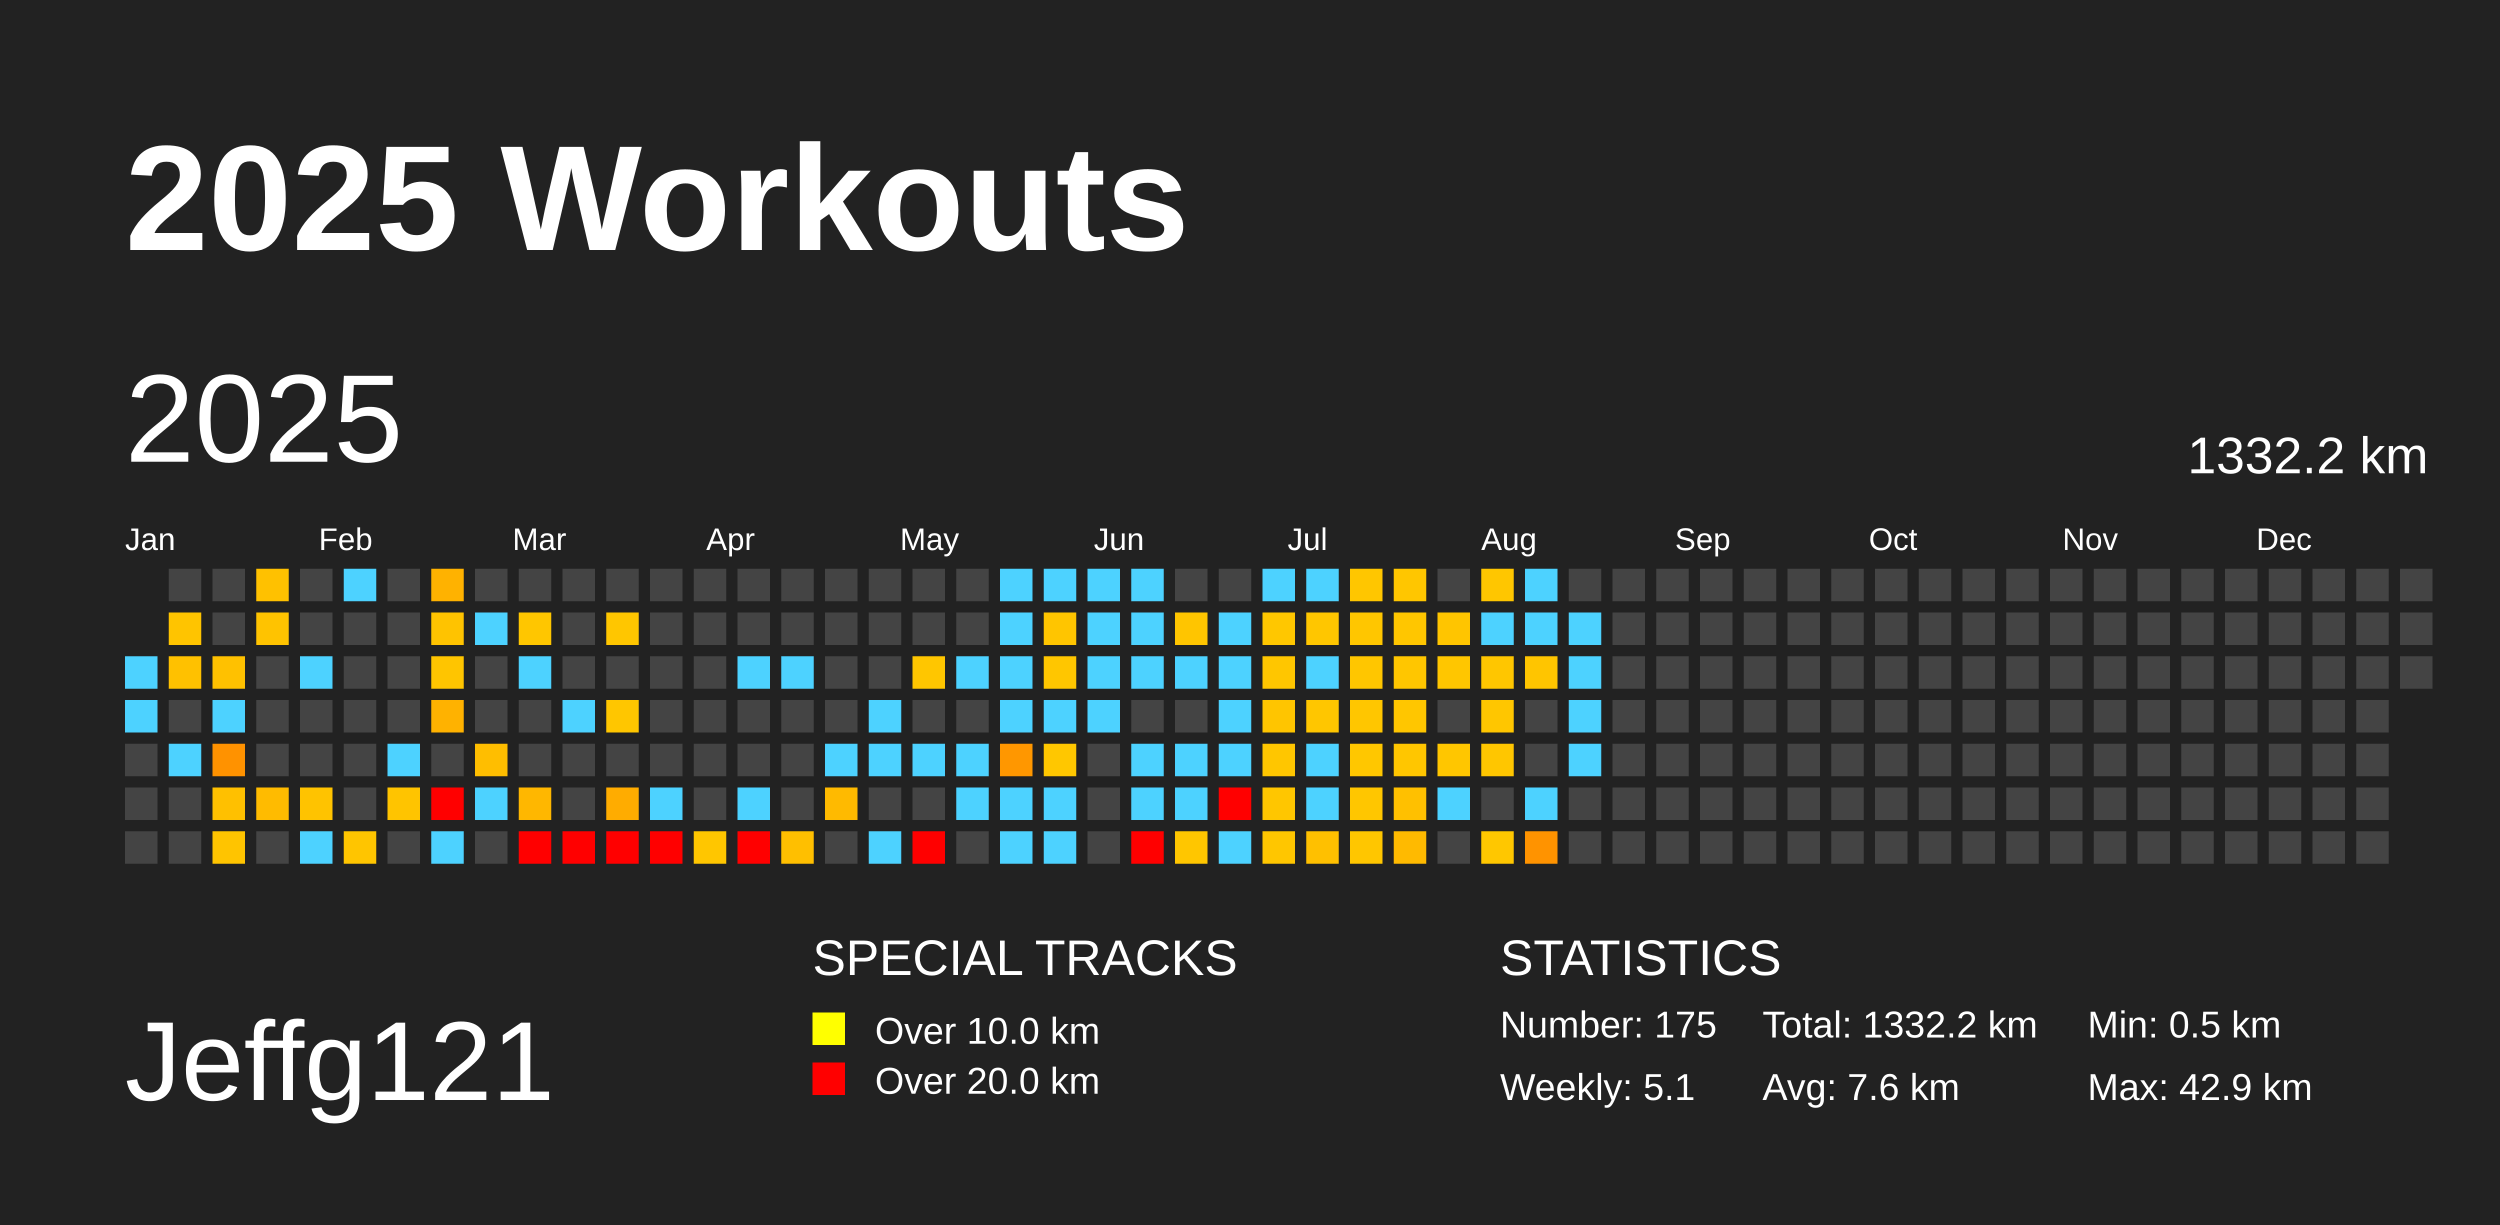
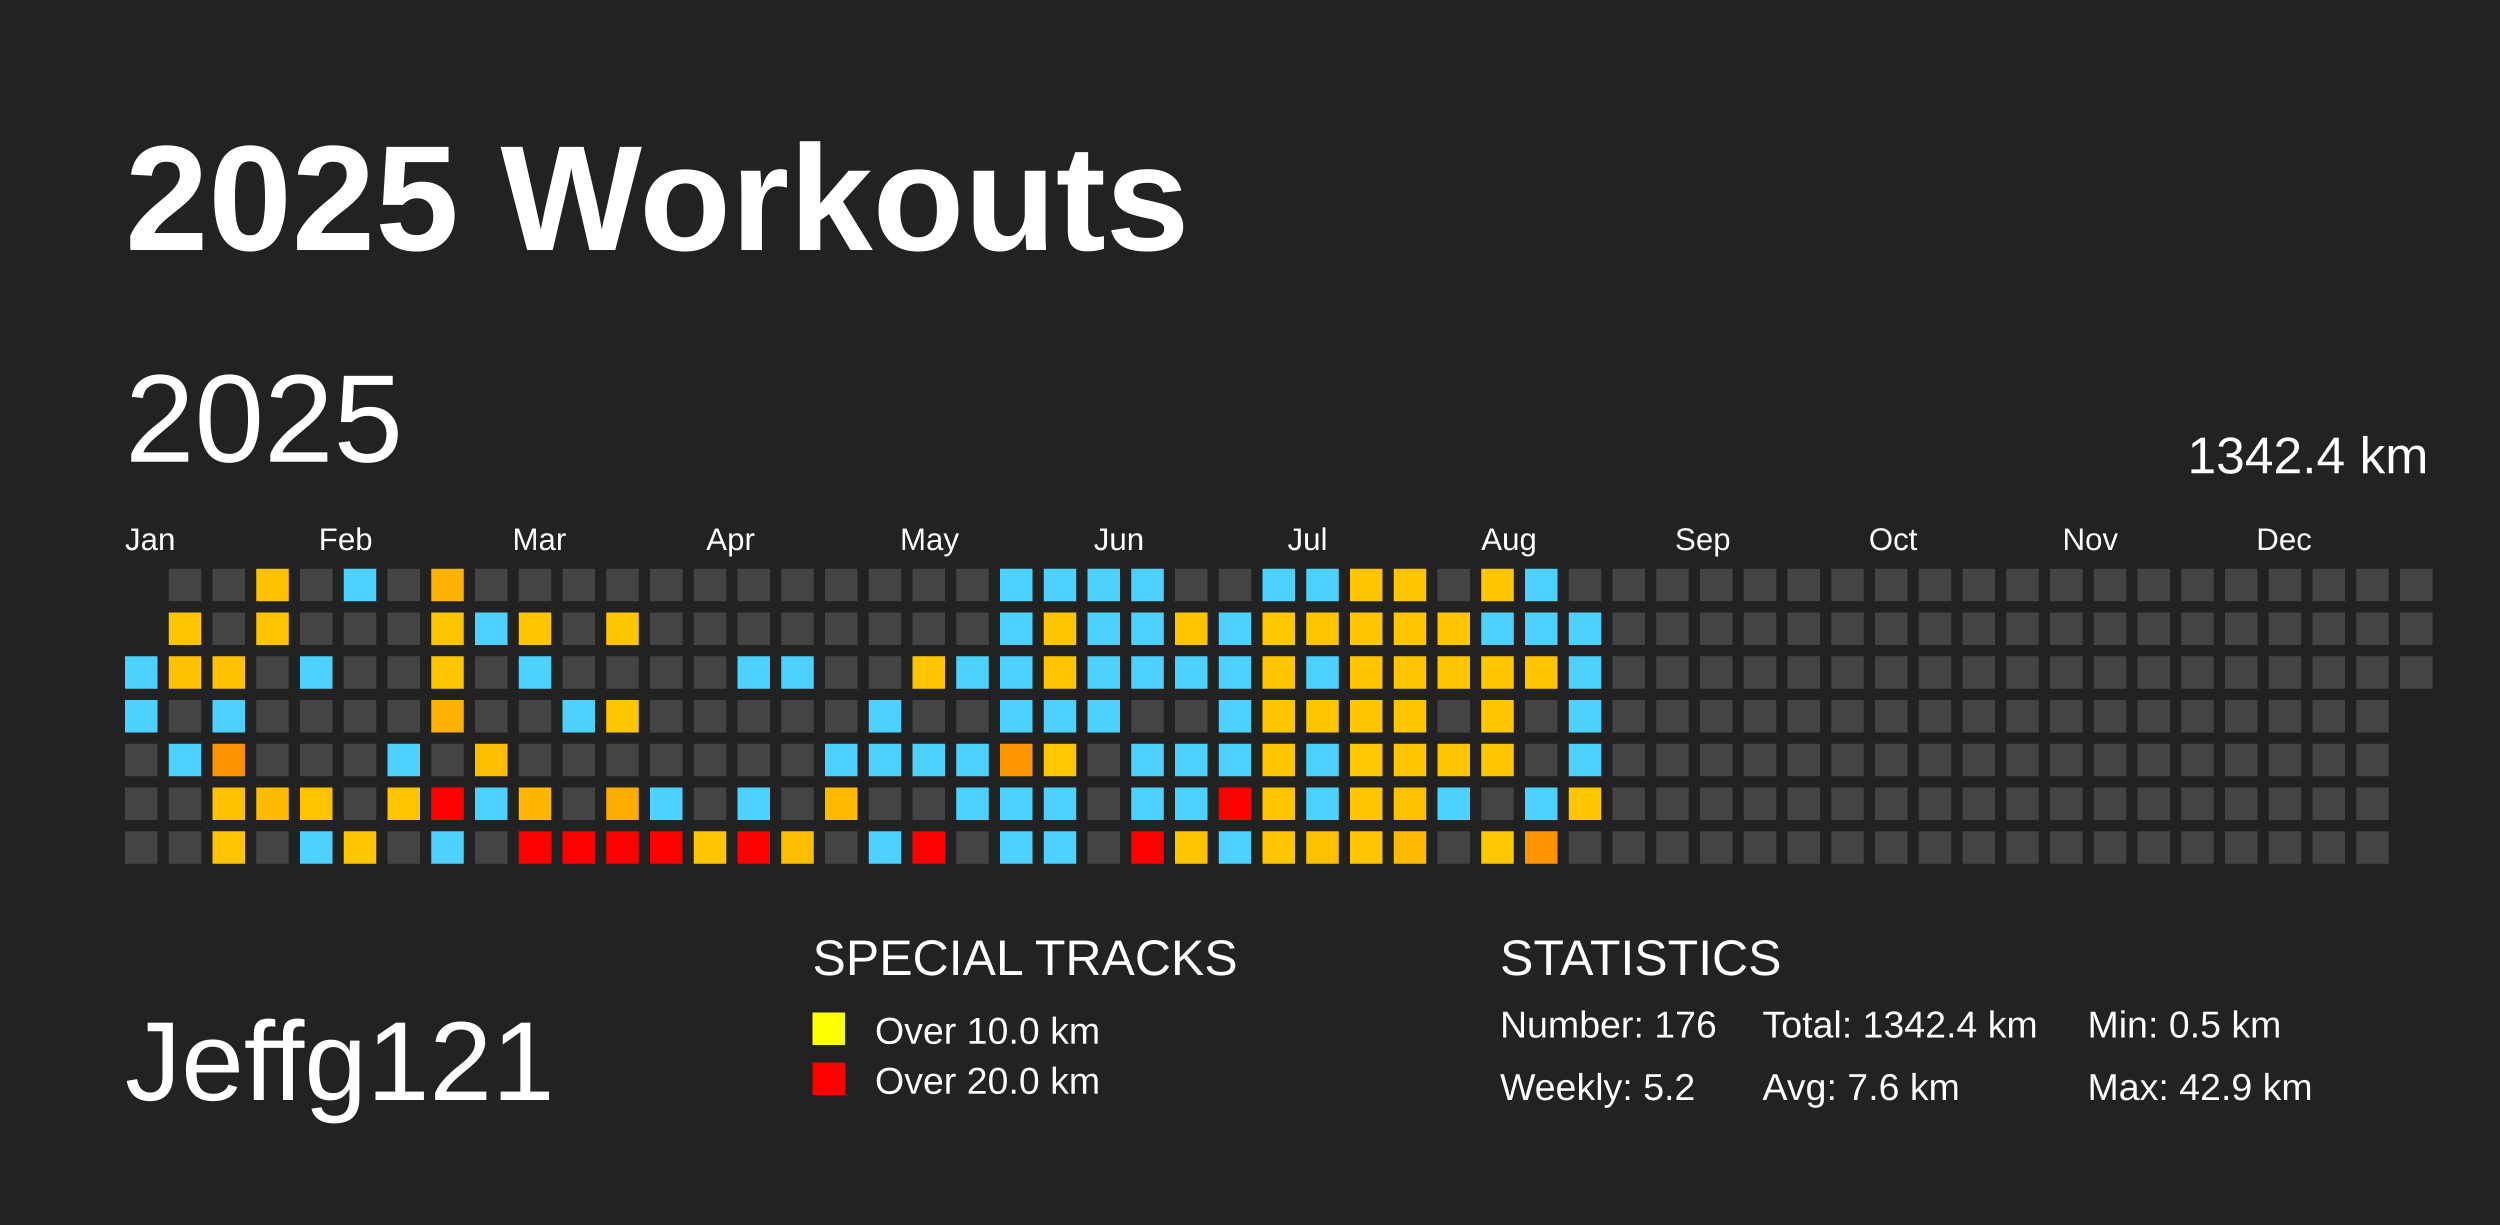
<svg xmlns="http://www.w3.org/2000/svg" baseProfile="full" height="98mm" version="1.1" viewBox="0,0,200,98" width="200mm">
  <defs />
  <rect fill="#222222" height="98" width="200" x="0" y="0" />
  <text fill="#FFFFFF" style="font-size:12px; font-family:Arial; font-weight:bold;" x="10" y="20">2025 Workouts</text>
  <text fill="#FFFFFF" style="font-size:9px; font-family:Arial" x="10" y="88">Jeffg121</text>
  <text fill="#FFFFFF" style="font-size:4px; font-family:Arial" x="65" y="78">SPECIAL TRACKS</text>
  <rect fill="yellow" height="2.6" width="2.6" x="65" y="81" />
  <text fill="#FFFFFF" style="font-size:3px; font-family:Arial" x="70" y="83.5">Over 10.0 km</text>
  <rect fill="red" height="2.6" width="2.6" x="65" y="85" />
  <text fill="#FFFFFF" style="font-size:3px; font-family:Arial" x="70" y="87.5">Over 20.0 km</text>
  <text fill="#FFFFFF" style="font-size:4px; font-family:Arial" x="120" y="78">STATISTICS</text>
-   <text fill="#FFFFFF" style="font-size:3px; font-family:Arial" x="120" y="83">Number: 175</text>
-   <text fill="#FFFFFF" style="font-size:3px; font-family:Arial" x="120" y="88">Weekly: 5.1</text>
-   <text fill="#FFFFFF" style="font-size:3px; font-family:Arial" x="141" y="83">Total: 1332.2 km</text>
+   <text fill="#FFFFFF" style="font-size:3px; font-family:Arial" x="120" y="83">Number: 176</text>
+   <text fill="#FFFFFF" style="font-size:3px; font-family:Arial" x="120" y="88">Weekly: 5.2</text>
+   <text fill="#FFFFFF" style="font-size:3px; font-family:Arial" x="141" y="83">Total: 1342.4 km</text>
  <text fill="#FFFFFF" style="font-size:3px; font-family:Arial" x="141" y="88">Avg: 7.6 km</text>
  <text fill="#FFFFFF" style="font-size:3px; font-family:Arial" x="167" y="83">Min: 0.5 km</text>
  <text fill="#FFFFFF" style="font-size:3px; font-family:Arial" x="167" y="88">Max: 42.9 km</text>
  <text dominant-baseline="hanging" fill="#FFFFFF" style="font-size:10.0px; font-family:Arial;" x="10" y="30">2025</text>
-   <text dominant-baseline="hanging" fill="#FFFFFF" style="font-size:4.125px; font-family:Arial;" x="175" y="35">1332.2 km</text>
+   <text dominant-baseline="hanging" fill="#FFFFFF" style="font-size:4.125px; font-family:Arial;" x="175" y="35">1342.4 km</text>
  <text fill="#FFFFFF" style="font-size:2.5px; font-family:Arial" x="10.0" y="44">Jan</text>
  <text fill="#FFFFFF" style="font-size:2.5px; font-family:Arial" x="25.5" y="44">Feb</text>
  <text fill="#FFFFFF" style="font-size:2.5px; font-family:Arial" x="41.0" y="44">Mar</text>
  <text fill="#FFFFFF" style="font-size:2.5px; font-family:Arial" x="56.5" y="44">Apr</text>
  <text fill="#FFFFFF" style="font-size:2.5px; font-family:Arial" x="72.0" y="44">May</text>
  <text fill="#FFFFFF" style="font-size:2.5px; font-family:Arial" x="87.5" y="44">Jun</text>
  <text fill="#FFFFFF" style="font-size:2.5px; font-family:Arial" x="103.0" y="44">Jul</text>
  <text fill="#FFFFFF" style="font-size:2.5px; font-family:Arial" x="118.5" y="44">Aug</text>
  <text fill="#FFFFFF" style="font-size:2.5px; font-family:Arial" x="134.0" y="44">Sep</text>
  <text fill="#FFFFFF" style="font-size:2.5px; font-family:Arial" x="149.5" y="44">Oct</text>
  <text fill="#FFFFFF" style="font-size:2.5px; font-family:Arial" x="165.0" y="44">Nov</text>
  <text fill="#FFFFFF" style="font-size:2.5px; font-family:Arial" x="180.5" y="44">Dec</text>
  <rect fill="#4dd2ff" height="2.6" width="2.6" x="10.0" y="52.5" />
  <rect fill="#4dd2ff" height="2.6" width="2.6" x="10.0" y="56.0" />
  <rect fill="#444444" height="2.6" width="2.6" x="10.0" y="59.5" />
  <rect fill="#444444" height="2.6" width="2.6" x="10.0" y="63.0" />
  <rect fill="#444444" height="2.6" width="2.6" x="10.0" y="66.5" />
  <rect fill="#444444" height="2.6" width="2.6" x="13.5" y="45.5" />
  <rect fill="#ffc400" height="2.6" width="2.6" x="13.5" y="49.0" />
  <rect fill="#ffc100" height="2.6" width="2.6" x="13.5" y="52.5" />
  <rect fill="#444444" height="2.6" width="2.6" x="13.5" y="56.0" />
  <rect fill="#4dd2ff" height="2.6" width="2.6" x="13.5" y="59.5" />
  <rect fill="#444444" height="2.6" width="2.6" x="13.5" y="63.0" />
  <rect fill="#444444" height="2.6" width="2.6" x="13.5" y="66.5" />
  <rect fill="#444444" height="2.6" width="2.6" x="17.0" y="45.5" />
  <rect fill="#444444" height="2.6" width="2.6" x="17.0" y="49.0" />
  <rect fill="#ffc100" height="2.6" width="2.6" x="17.0" y="52.5" />
  <rect fill="#4dd2ff" height="2.6" width="2.6" x="17.0" y="56.0" />
  <rect fill="#ff9200" height="2.6" width="2.6" x="17.0" y="59.5" />
  <rect fill="#ffc000" height="2.6" width="2.6" x="17.0" y="63.0" />
  <rect fill="#ffc400" height="2.6" width="2.6" x="17.0" y="66.5" />
  <rect fill="#ffc100" height="2.6" width="2.6" x="20.5" y="45.5" />
  <rect fill="#ffc300" height="2.6" width="2.6" x="20.5" y="49.0" />
  <rect fill="#444444" height="2.6" width="2.6" x="20.5" y="52.5" />
  <rect fill="#444444" height="2.6" width="2.6" x="20.5" y="56.0" />
  <rect fill="#444444" height="2.6" width="2.6" x="20.5" y="59.5" />
  <rect fill="#ffbb00" height="2.6" width="2.6" x="20.5" y="63.0" />
  <rect fill="#444444" height="2.6" width="2.6" x="20.5" y="66.5" />
  <rect fill="#444444" height="2.6" width="2.6" x="24.0" y="45.5" />
  <rect fill="#444444" height="2.6" width="2.6" x="24.0" y="49.0" />
  <rect fill="#4dd2ff" height="2.6" width="2.6" x="24.0" y="52.5" />
  <rect fill="#444444" height="2.6" width="2.6" x="24.0" y="56.0" />
  <rect fill="#444444" height="2.6" width="2.6" x="24.0" y="59.5" />
  <rect fill="#ffc300" height="2.6" width="2.6" x="24.0" y="63.0" />
  <rect fill="#4dd2ff" height="2.6" width="2.6" x="24.0" y="66.5" />
  <rect fill="#4dd2ff" height="2.6" width="2.6" x="27.5" y="45.5" />
  <rect fill="#444444" height="2.6" width="2.6" x="27.5" y="49.0" />
  <rect fill="#444444" height="2.6" width="2.6" x="27.5" y="52.5" />
  <rect fill="#444444" height="2.6" width="2.6" x="27.5" y="56.0" />
  <rect fill="#444444" height="2.6" width="2.6" x="27.5" y="59.5" />
  <rect fill="#444444" height="2.6" width="2.6" x="27.5" y="63.0" />
  <rect fill="#ffc500" height="2.6" width="2.6" x="27.5" y="66.5" />
  <rect fill="#444444" height="2.6" width="2.6" x="31.0" y="45.5" />
  <rect fill="#444444" height="2.6" width="2.6" x="31.0" y="49.0" />
  <rect fill="#444444" height="2.6" width="2.6" x="31.0" y="52.5" />
  <rect fill="#444444" height="2.6" width="2.6" x="31.0" y="56.0" />
  <rect fill="#4dd2ff" height="2.6" width="2.6" x="31.0" y="59.5" />
  <rect fill="#ffc400" height="2.6" width="2.6" x="31.0" y="63.0" />
  <rect fill="#444444" height="2.6" width="2.6" x="31.0" y="66.5" />
  <rect fill="#ffb200" height="2.6" width="2.6" x="34.5" y="45.5" />
  <rect fill="#ffc300" height="2.6" width="2.6" x="34.5" y="49.0" />
  <rect fill="#ffc500" height="2.6" width="2.6" x="34.5" y="52.5" />
  <rect fill="#ffb200" height="2.6" width="2.6" x="34.5" y="56.0" />
  <rect fill="#444444" height="2.6" width="2.6" x="34.5" y="59.5" />
  <rect fill="red" height="2.6" width="2.6" x="34.5" y="63.0" />
  <rect fill="#4dd2ff" height="2.6" width="2.6" x="34.5" y="66.5" />
  <rect fill="#444444" height="2.6" width="2.6" x="38.0" y="45.5" />
  <rect fill="#4dd2ff" height="2.6" width="2.6" x="38.0" y="49.0" />
  <rect fill="#444444" height="2.6" width="2.6" x="38.0" y="52.5" />
  <rect fill="#444444" height="2.6" width="2.6" x="38.0" y="56.0" />
  <rect fill="#ffbe00" height="2.6" width="2.6" x="38.0" y="59.5" />
  <rect fill="#4dd2ff" height="2.6" width="2.6" x="38.0" y="63.0" />
  <rect fill="#444444" height="2.6" width="2.6" x="38.0" y="66.5" />
  <rect fill="#444444" height="2.6" width="2.6" x="41.5" y="45.5" />
  <rect fill="#ffc600" height="2.6" width="2.6" x="41.5" y="49.0" />
  <rect fill="#4dd2ff" height="2.6" width="2.6" x="41.5" y="52.5" />
  <rect fill="#444444" height="2.6" width="2.6" x="41.5" y="56.0" />
  <rect fill="#444444" height="2.6" width="2.6" x="41.5" y="59.5" />
  <rect fill="#ffb700" height="2.6" width="2.6" x="41.5" y="63.0" />
  <rect fill="red" height="2.6" width="2.6" x="41.5" y="66.5" />
  <rect fill="#444444" height="2.6" width="2.6" x="45.0" y="45.5" />
  <rect fill="#444444" height="2.6" width="2.6" x="45.0" y="49.0" />
  <rect fill="#444444" height="2.6" width="2.6" x="45.0" y="52.5" />
  <rect fill="#4dd2ff" height="2.6" width="2.6" x="45.0" y="56.0" />
  <rect fill="#444444" height="2.6" width="2.6" x="45.0" y="59.5" />
  <rect fill="#444444" height="2.6" width="2.6" x="45.0" y="63.0" />
  <rect fill="red" height="2.6" width="2.6" x="45.0" y="66.5" />
  <rect fill="#444444" height="2.6" width="2.6" x="48.5" y="45.5" />
  <rect fill="#ffc600" height="2.6" width="2.6" x="48.5" y="49.0" />
  <rect fill="#444444" height="2.6" width="2.6" x="48.5" y="52.5" />
  <rect fill="#ffc600" height="2.6" width="2.6" x="48.5" y="56.0" />
  <rect fill="#444444" height="2.6" width="2.6" x="48.5" y="59.5" />
  <rect fill="#ffac00" height="2.6" width="2.6" x="48.5" y="63.0" />
  <rect fill="red" height="2.6" width="2.6" x="48.5" y="66.5" />
  <rect fill="#444444" height="2.6" width="2.6" x="52.0" y="45.5" />
  <rect fill="#444444" height="2.6" width="2.6" x="52.0" y="49.0" />
  <rect fill="#444444" height="2.6" width="2.6" x="52.0" y="52.5" />
  <rect fill="#444444" height="2.6" width="2.6" x="52.0" y="56.0" />
  <rect fill="#444444" height="2.6" width="2.6" x="52.0" y="59.5" />
  <rect fill="#4dd2ff" height="2.6" width="2.6" x="52.0" y="63.0" />
  <rect fill="red" height="2.6" width="2.6" x="52.0" y="66.5" />
  <rect fill="#444444" height="2.6" width="2.6" x="55.5" y="45.5" />
  <rect fill="#444444" height="2.6" width="2.6" x="55.5" y="49.0" />
  <rect fill="#444444" height="2.6" width="2.6" x="55.5" y="52.5" />
  <rect fill="#444444" height="2.6" width="2.6" x="55.5" y="56.0" />
  <rect fill="#444444" height="2.6" width="2.6" x="55.5" y="59.5" />
  <rect fill="#444444" height="2.6" width="2.6" x="55.5" y="63.0" />
  <rect fill="#ffc600" height="2.6" width="2.6" x="55.5" y="66.5" />
  <rect fill="#444444" height="2.6" width="2.6" x="59.0" y="45.5" />
  <rect fill="#444444" height="2.6" width="2.6" x="59.0" y="49.0" />
  <rect fill="#4dd2ff" height="2.6" width="2.6" x="59.0" y="52.5" />
  <rect fill="#444444" height="2.6" width="2.6" x="59.0" y="56.0" />
  <rect fill="#444444" height="2.6" width="2.6" x="59.0" y="59.5" />
  <rect fill="#4dd2ff" height="2.6" width="2.6" x="59.0" y="63.0" />
  <rect fill="red" height="2.6" width="2.6" x="59.0" y="66.5" />
  <rect fill="#444444" height="2.6" width="2.6" x="62.5" y="45.5" />
  <rect fill="#444444" height="2.6" width="2.6" x="62.5" y="49.0" />
  <rect fill="#4dd2ff" height="2.6" width="2.6" x="62.5" y="52.5" />
  <rect fill="#444444" height="2.6" width="2.6" x="62.5" y="56.0" />
  <rect fill="#444444" height="2.6" width="2.6" x="62.5" y="59.5" />
  <rect fill="#444444" height="2.6" width="2.6" x="62.5" y="63.0" />
  <rect fill="#ffbf00" height="2.6" width="2.6" x="62.5" y="66.5" />
  <rect fill="#444444" height="2.6" width="2.6" x="66.0" y="45.5" />
  <rect fill="#444444" height="2.6" width="2.6" x="66.0" y="49.0" />
  <rect fill="#444444" height="2.6" width="2.6" x="66.0" y="52.5" />
  <rect fill="#444444" height="2.6" width="2.6" x="66.0" y="56.0" />
  <rect fill="#4dd2ff" height="2.6" width="2.6" x="66.0" y="59.5" />
  <rect fill="#ffba00" height="2.6" width="2.6" x="66.0" y="63.0" />
  <rect fill="#444444" height="2.6" width="2.6" x="66.0" y="66.5" />
  <rect fill="#444444" height="2.6" width="2.6" x="69.5" y="45.5" />
  <rect fill="#444444" height="2.6" width="2.6" x="69.5" y="49.0" />
  <rect fill="#444444" height="2.6" width="2.6" x="69.5" y="52.5" />
  <rect fill="#4dd2ff" height="2.6" width="2.6" x="69.5" y="56.0" />
  <rect fill="#4dd2ff" height="2.6" width="2.6" x="69.5" y="59.5" />
  <rect fill="#444444" height="2.6" width="2.6" x="69.5" y="63.0" />
  <rect fill="#4dd2ff" height="2.6" width="2.6" x="69.5" y="66.5" />
  <rect fill="#444444" height="2.6" width="2.6" x="73.0" y="45.5" />
  <rect fill="#444444" height="2.6" width="2.6" x="73.0" y="49.0" />
  <rect fill="#ffc600" height="2.6" width="2.6" x="73.0" y="52.5" />
  <rect fill="#444444" height="2.6" width="2.6" x="73.0" y="56.0" />
  <rect fill="#4dd2ff" height="2.6" width="2.6" x="73.0" y="59.5" />
  <rect fill="#444444" height="2.6" width="2.6" x="73.0" y="63.0" />
  <rect fill="red" height="2.6" width="2.6" x="73.0" y="66.5" />
  <rect fill="#444444" height="2.6" width="2.6" x="76.5" y="45.5" />
  <rect fill="#444444" height="2.6" width="2.6" x="76.5" y="49.0" />
  <rect fill="#4dd2ff" height="2.6" width="2.6" x="76.5" y="52.5" />
  <rect fill="#444444" height="2.6" width="2.6" x="76.5" y="56.0" />
  <rect fill="#4dd2ff" height="2.6" width="2.6" x="76.5" y="59.5" />
  <rect fill="#4dd2ff" height="2.6" width="2.6" x="76.5" y="63.0" />
  <rect fill="#444444" height="2.6" width="2.6" x="76.5" y="66.5" />
  <rect fill="#4dd2ff" height="2.6" width="2.6" x="80.0" y="45.5" />
  <rect fill="#4dd2ff" height="2.6" width="2.6" x="80.0" y="49.0" />
  <rect fill="#4dd2ff" height="2.6" width="2.6" x="80.0" y="52.5" />
  <rect fill="#4dd2ff" height="2.6" width="2.6" x="80.0" y="56.0" />
  <rect fill="#ff9700" height="2.6" width="2.6" x="80.0" y="59.5" />
  <rect fill="#4dd2ff" height="2.6" width="2.6" x="80.0" y="63.0" />
  <rect fill="#4dd2ff" height="2.6" width="2.6" x="80.0" y="66.5" />
  <rect fill="#4dd2ff" height="2.6" width="2.6" x="83.5" y="45.5" />
  <rect fill="#ffc500" height="2.6" width="2.6" x="83.5" y="49.0" />
  <rect fill="#ffc600" height="2.6" width="2.6" x="83.5" y="52.5" />
  <rect fill="#4dd2ff" height="2.6" width="2.6" x="83.5" y="56.0" />
  <rect fill="#ffc700" height="2.6" width="2.6" x="83.5" y="59.5" />
  <rect fill="#4dd2ff" height="2.6" width="2.6" x="83.5" y="63.0" />
  <rect fill="#4dd2ff" height="2.6" width="2.6" x="83.5" y="66.5" />
  <rect fill="#4dd2ff" height="2.6" width="2.6" x="87.0" y="45.5" />
  <rect fill="#4dd2ff" height="2.6" width="2.6" x="87.0" y="49.0" />
  <rect fill="#4dd2ff" height="2.6" width="2.6" x="87.0" y="52.5" />
  <rect fill="#4dd2ff" height="2.6" width="2.6" x="87.0" y="56.0" />
  <rect fill="#444444" height="2.6" width="2.6" x="87.0" y="59.5" />
  <rect fill="#444444" height="2.6" width="2.6" x="87.0" y="63.0" />
  <rect fill="#444444" height="2.6" width="2.6" x="87.0" y="66.5" />
  <rect fill="#4dd2ff" height="2.6" width="2.6" x="90.5" y="45.5" />
  <rect fill="#4dd2ff" height="2.6" width="2.6" x="90.5" y="49.0" />
  <rect fill="#4dd2ff" height="2.6" width="2.6" x="90.5" y="52.5" />
  <rect fill="#444444" height="2.6" width="2.6" x="90.5" y="56.0" />
  <rect fill="#4dd2ff" height="2.6" width="2.6" x="90.5" y="59.5" />
  <rect fill="#4dd2ff" height="2.6" width="2.6" x="90.5" y="63.0" />
  <rect fill="red" height="2.6" width="2.6" x="90.5" y="66.5" />
  <rect fill="#444444" height="2.6" width="2.6" x="94.0" y="45.5" />
  <rect fill="#ffc500" height="2.6" width="2.6" x="94.0" y="49.0" />
  <rect fill="#4dd2ff" height="2.6" width="2.6" x="94.0" y="52.5" />
  <rect fill="#444444" height="2.6" width="2.6" x="94.0" y="56.0" />
  <rect fill="#4dd2ff" height="2.6" width="2.6" x="94.0" y="59.5" />
  <rect fill="#4dd2ff" height="2.6" width="2.6" x="94.0" y="63.0" />
  <rect fill="#ffc600" height="2.6" width="2.6" x="94.0" y="66.5" />
  <rect fill="#444444" height="2.6" width="2.6" x="97.5" y="45.5" />
  <rect fill="#4dd2ff" height="2.6" width="2.6" x="97.5" y="49.0" />
  <rect fill="#4dd2ff" height="2.6" width="2.6" x="97.5" y="52.5" />
  <rect fill="#4dd2ff" height="2.6" width="2.6" x="97.5" y="56.0" />
  <rect fill="#4dd2ff" height="2.6" width="2.6" x="97.5" y="59.5" />
  <rect fill="red" height="2.6" width="2.6" x="97.5" y="63.0" />
  <rect fill="#4dd2ff" height="2.6" width="2.6" x="97.5" y="66.5" />
  <rect fill="#4dd2ff" height="2.6" width="2.6" x="101.0" y="45.5" />
  <rect fill="#ffc700" height="2.6" width="2.6" x="101.0" y="49.0" />
  <rect fill="#ffc600" height="2.6" width="2.6" x="101.0" y="52.5" />
  <rect fill="#ffc500" height="2.6" width="2.6" x="101.0" y="56.0" />
  <rect fill="#ffc600" height="2.6" width="2.6" x="101.0" y="59.5" />
  <rect fill="#ffc600" height="2.6" width="2.6" x="101.0" y="63.0" />
  <rect fill="#ffc600" height="2.6" width="2.6" x="101.0" y="66.5" />
  <rect fill="#4dd2ff" height="2.6" width="2.6" x="104.5" y="45.5" />
  <rect fill="#ffc600" height="2.6" width="2.6" x="104.5" y="49.0" />
  <rect fill="#4dd2ff" height="2.6" width="2.6" x="104.5" y="52.5" />
  <rect fill="#ffc600" height="2.6" width="2.6" x="104.5" y="56.0" />
  <rect fill="#4dd2ff" height="2.6" width="2.6" x="104.5" y="59.5" />
  <rect fill="#4dd2ff" height="2.6" width="2.6" x="104.5" y="63.0" />
  <rect fill="#ffc000" height="2.6" width="2.6" x="104.5" y="66.5" />
  <rect fill="#ffc600" height="2.6" width="2.6" x="108.0" y="45.5" />
  <rect fill="#ffc600" height="2.6" width="2.6" x="108.0" y="49.0" />
  <rect fill="#ffc600" height="2.6" width="2.6" x="108.0" y="52.5" />
  <rect fill="#ffc600" height="2.6" width="2.6" x="108.0" y="56.0" />
  <rect fill="#ffc700" height="2.6" width="2.6" x="108.0" y="59.5" />
  <rect fill="#ffc600" height="2.6" width="2.6" x="108.0" y="63.0" />
  <rect fill="#ffc600" height="2.6" width="2.6" x="108.0" y="66.5" />
  <rect fill="#ffc600" height="2.6" width="2.6" x="111.5" y="45.5" />
  <rect fill="#ffc600" height="2.6" width="2.6" x="111.5" y="49.0" />
  <rect fill="#ffc600" height="2.6" width="2.6" x="111.5" y="52.5" />
  <rect fill="#ffc600" height="2.6" width="2.6" x="111.5" y="56.0" />
  <rect fill="#ffc600" height="2.6" width="2.6" x="111.5" y="59.5" />
  <rect fill="#ffc000" height="2.6" width="2.6" x="111.5" y="63.0" />
  <rect fill="#ffba00" height="2.6" width="2.6" x="111.5" y="66.5" />
  <rect fill="#444444" height="2.6" width="2.6" x="115.0" y="45.5" />
  <rect fill="#ffc500" height="2.6" width="2.6" x="115.0" y="49.0" />
  <rect fill="#ffc600" height="2.6" width="2.6" x="115.0" y="52.5" />
  <rect fill="#444444" height="2.6" width="2.6" x="115.0" y="56.0" />
  <rect fill="#ffc600" height="2.6" width="2.6" x="115.0" y="59.5" />
  <rect fill="#4dd2ff" height="2.6" width="2.6" x="115.0" y="63.0" />
  <rect fill="#444444" height="2.6" width="2.6" x="115.0" y="66.5" />
  <rect fill="#ffc600" height="2.6" width="2.6" x="118.5" y="45.5" />
  <rect fill="#4dd2ff" height="2.6" width="2.6" x="118.5" y="49.0" />
  <rect fill="#ffc600" height="2.6" width="2.6" x="118.5" y="52.5" />
  <rect fill="#ffc600" height="2.6" width="2.6" x="118.5" y="56.0" />
  <rect fill="#ffc600" height="2.6" width="2.6" x="118.5" y="59.5" />
  <rect fill="#444444" height="2.6" width="2.6" x="118.5" y="63.0" />
  <rect fill="#ffc700" height="2.6" width="2.6" x="118.5" y="66.5" />
  <rect fill="#4dd2ff" height="2.6" width="2.6" x="122.0" y="45.5" />
  <rect fill="#4dd2ff" height="2.6" width="2.6" x="122.0" y="49.0" />
  <rect fill="#ffc500" height="2.6" width="2.6" x="122.0" y="52.5" />
  <rect fill="#444444" height="2.6" width="2.6" x="122.0" y="56.0" />
  <rect fill="#444444" height="2.6" width="2.6" x="122.0" y="59.5" />
  <rect fill="#4dd2ff" height="2.6" width="2.6" x="122.0" y="63.0" />
  <rect fill="#ff9300" height="2.6" width="2.6" x="122.0" y="66.5" />
  <rect fill="#444444" height="2.6" width="2.6" x="125.5" y="45.5" />
  <rect fill="#4dd2ff" height="2.6" width="2.6" x="125.5" y="49.0" />
  <rect fill="#4dd2ff" height="2.6" width="2.6" x="125.5" y="52.5" />
  <rect fill="#4dd2ff" height="2.6" width="2.6" x="125.5" y="56.0" />
  <rect fill="#4dd2ff" height="2.6" width="2.6" x="125.5" y="59.5" />
-   <rect fill="#444444" height="2.6" width="2.6" x="125.5" y="63.0" />
+   <rect fill="#ffc600" height="2.6" width="2.6" x="125.5" y="63.0" />
  <rect fill="#444444" height="2.6" width="2.6" x="125.5" y="66.5" />
  <rect fill="#444444" height="2.6" width="2.6" x="129.0" y="45.5" />
  <rect fill="#444444" height="2.6" width="2.6" x="129.0" y="49.0" />
  <rect fill="#444444" height="2.6" width="2.6" x="129.0" y="52.5" />
  <rect fill="#444444" height="2.6" width="2.6" x="129.0" y="56.0" />
  <rect fill="#444444" height="2.6" width="2.6" x="129.0" y="59.5" />
  <rect fill="#444444" height="2.6" width="2.6" x="129.0" y="63.0" />
  <rect fill="#444444" height="2.6" width="2.6" x="129.0" y="66.5" />
  <rect fill="#444444" height="2.6" width="2.6" x="132.5" y="45.5" />
  <rect fill="#444444" height="2.6" width="2.6" x="132.5" y="49.0" />
  <rect fill="#444444" height="2.6" width="2.6" x="132.5" y="52.5" />
  <rect fill="#444444" height="2.6" width="2.6" x="132.5" y="56.0" />
  <rect fill="#444444" height="2.6" width="2.6" x="132.5" y="59.5" />
  <rect fill="#444444" height="2.6" width="2.6" x="132.5" y="63.0" />
  <rect fill="#444444" height="2.6" width="2.6" x="132.5" y="66.5" />
  <rect fill="#444444" height="2.6" width="2.6" x="136.0" y="45.5" />
  <rect fill="#444444" height="2.6" width="2.6" x="136.0" y="49.0" />
  <rect fill="#444444" height="2.6" width="2.6" x="136.0" y="52.5" />
  <rect fill="#444444" height="2.6" width="2.6" x="136.0" y="56.0" />
  <rect fill="#444444" height="2.6" width="2.6" x="136.0" y="59.5" />
  <rect fill="#444444" height="2.6" width="2.6" x="136.0" y="63.0" />
  <rect fill="#444444" height="2.6" width="2.6" x="136.0" y="66.5" />
  <rect fill="#444444" height="2.6" width="2.6" x="139.5" y="45.5" />
  <rect fill="#444444" height="2.6" width="2.6" x="139.5" y="49.0" />
  <rect fill="#444444" height="2.6" width="2.6" x="139.5" y="52.5" />
  <rect fill="#444444" height="2.6" width="2.6" x="139.5" y="56.0" />
  <rect fill="#444444" height="2.6" width="2.6" x="139.5" y="59.5" />
  <rect fill="#444444" height="2.6" width="2.6" x="139.5" y="63.0" />
  <rect fill="#444444" height="2.6" width="2.6" x="139.5" y="66.5" />
  <rect fill="#444444" height="2.6" width="2.6" x="143.0" y="45.5" />
  <rect fill="#444444" height="2.6" width="2.6" x="143.0" y="49.0" />
  <rect fill="#444444" height="2.6" width="2.6" x="143.0" y="52.5" />
  <rect fill="#444444" height="2.6" width="2.6" x="143.0" y="56.0" />
  <rect fill="#444444" height="2.6" width="2.6" x="143.0" y="59.5" />
  <rect fill="#444444" height="2.6" width="2.6" x="143.0" y="63.0" />
  <rect fill="#444444" height="2.6" width="2.6" x="143.0" y="66.5" />
  <rect fill="#444444" height="2.6" width="2.6" x="146.5" y="45.5" />
  <rect fill="#444444" height="2.6" width="2.6" x="146.5" y="49.0" />
  <rect fill="#444444" height="2.6" width="2.6" x="146.5" y="52.5" />
  <rect fill="#444444" height="2.6" width="2.6" x="146.5" y="56.0" />
  <rect fill="#444444" height="2.6" width="2.6" x="146.5" y="59.5" />
  <rect fill="#444444" height="2.6" width="2.6" x="146.5" y="63.0" />
  <rect fill="#444444" height="2.6" width="2.6" x="146.5" y="66.5" />
  <rect fill="#444444" height="2.6" width="2.6" x="150.0" y="45.5" />
  <rect fill="#444444" height="2.6" width="2.6" x="150.0" y="49.0" />
  <rect fill="#444444" height="2.6" width="2.6" x="150.0" y="52.5" />
  <rect fill="#444444" height="2.6" width="2.6" x="150.0" y="56.0" />
  <rect fill="#444444" height="2.6" width="2.6" x="150.0" y="59.5" />
  <rect fill="#444444" height="2.6" width="2.6" x="150.0" y="63.0" />
  <rect fill="#444444" height="2.6" width="2.6" x="150.0" y="66.5" />
  <rect fill="#444444" height="2.6" width="2.6" x="153.5" y="45.5" />
  <rect fill="#444444" height="2.6" width="2.6" x="153.5" y="49.0" />
  <rect fill="#444444" height="2.6" width="2.6" x="153.5" y="52.5" />
  <rect fill="#444444" height="2.6" width="2.6" x="153.5" y="56.0" />
  <rect fill="#444444" height="2.6" width="2.6" x="153.5" y="59.5" />
  <rect fill="#444444" height="2.6" width="2.6" x="153.5" y="63.0" />
  <rect fill="#444444" height="2.6" width="2.6" x="153.5" y="66.5" />
  <rect fill="#444444" height="2.6" width="2.6" x="157.0" y="45.5" />
  <rect fill="#444444" height="2.6" width="2.6" x="157.0" y="49.0" />
  <rect fill="#444444" height="2.6" width="2.6" x="157.0" y="52.5" />
  <rect fill="#444444" height="2.6" width="2.6" x="157.0" y="56.0" />
  <rect fill="#444444" height="2.6" width="2.6" x="157.0" y="59.5" />
  <rect fill="#444444" height="2.6" width="2.6" x="157.0" y="63.0" />
  <rect fill="#444444" height="2.6" width="2.6" x="157.0" y="66.5" />
  <rect fill="#444444" height="2.6" width="2.6" x="160.5" y="45.5" />
  <rect fill="#444444" height="2.6" width="2.6" x="160.5" y="49.0" />
  <rect fill="#444444" height="2.6" width="2.6" x="160.5" y="52.5" />
  <rect fill="#444444" height="2.6" width="2.6" x="160.5" y="56.0" />
  <rect fill="#444444" height="2.6" width="2.6" x="160.5" y="59.5" />
  <rect fill="#444444" height="2.6" width="2.6" x="160.5" y="63.0" />
  <rect fill="#444444" height="2.6" width="2.6" x="160.5" y="66.5" />
  <rect fill="#444444" height="2.6" width="2.6" x="164.0" y="45.5" />
  <rect fill="#444444" height="2.6" width="2.6" x="164.0" y="49.0" />
  <rect fill="#444444" height="2.6" width="2.6" x="164.0" y="52.5" />
  <rect fill="#444444" height="2.6" width="2.6" x="164.0" y="56.0" />
  <rect fill="#444444" height="2.6" width="2.6" x="164.0" y="59.5" />
  <rect fill="#444444" height="2.6" width="2.6" x="164.0" y="63.0" />
  <rect fill="#444444" height="2.6" width="2.6" x="164.0" y="66.5" />
  <rect fill="#444444" height="2.6" width="2.6" x="167.5" y="45.5" />
  <rect fill="#444444" height="2.6" width="2.6" x="167.5" y="49.0" />
  <rect fill="#444444" height="2.6" width="2.6" x="167.5" y="52.5" />
  <rect fill="#444444" height="2.6" width="2.6" x="167.5" y="56.0" />
  <rect fill="#444444" height="2.6" width="2.6" x="167.5" y="59.5" />
  <rect fill="#444444" height="2.6" width="2.6" x="167.5" y="63.0" />
  <rect fill="#444444" height="2.6" width="2.6" x="167.5" y="66.5" />
  <rect fill="#444444" height="2.6" width="2.6" x="171.0" y="45.5" />
  <rect fill="#444444" height="2.6" width="2.6" x="171.0" y="49.0" />
  <rect fill="#444444" height="2.6" width="2.6" x="171.0" y="52.5" />
  <rect fill="#444444" height="2.6" width="2.6" x="171.0" y="56.0" />
  <rect fill="#444444" height="2.6" width="2.6" x="171.0" y="59.5" />
  <rect fill="#444444" height="2.6" width="2.6" x="171.0" y="63.0" />
  <rect fill="#444444" height="2.6" width="2.6" x="171.0" y="66.5" />
  <rect fill="#444444" height="2.6" width="2.6" x="174.5" y="45.5" />
  <rect fill="#444444" height="2.6" width="2.6" x="174.5" y="49.0" />
  <rect fill="#444444" height="2.6" width="2.6" x="174.5" y="52.5" />
  <rect fill="#444444" height="2.6" width="2.6" x="174.5" y="56.0" />
  <rect fill="#444444" height="2.6" width="2.6" x="174.5" y="59.5" />
  <rect fill="#444444" height="2.6" width="2.6" x="174.5" y="63.0" />
  <rect fill="#444444" height="2.6" width="2.6" x="174.5" y="66.5" />
  <rect fill="#444444" height="2.6" width="2.6" x="178.0" y="45.5" />
  <rect fill="#444444" height="2.6" width="2.6" x="178.0" y="49.0" />
  <rect fill="#444444" height="2.6" width="2.6" x="178.0" y="52.5" />
  <rect fill="#444444" height="2.6" width="2.6" x="178.0" y="56.0" />
  <rect fill="#444444" height="2.6" width="2.6" x="178.0" y="59.5" />
  <rect fill="#444444" height="2.6" width="2.6" x="178.0" y="63.0" />
  <rect fill="#444444" height="2.6" width="2.6" x="178.0" y="66.5" />
  <rect fill="#444444" height="2.6" width="2.6" x="181.5" y="45.5" />
  <rect fill="#444444" height="2.6" width="2.6" x="181.5" y="49.0" />
  <rect fill="#444444" height="2.6" width="2.6" x="181.5" y="52.5" />
  <rect fill="#444444" height="2.6" width="2.6" x="181.5" y="56.0" />
  <rect fill="#444444" height="2.6" width="2.6" x="181.5" y="59.5" />
  <rect fill="#444444" height="2.6" width="2.6" x="181.5" y="63.0" />
  <rect fill="#444444" height="2.6" width="2.6" x="181.5" y="66.5" />
  <rect fill="#444444" height="2.6" width="2.6" x="185.0" y="45.5" />
  <rect fill="#444444" height="2.6" width="2.6" x="185.0" y="49.0" />
  <rect fill="#444444" height="2.6" width="2.6" x="185.0" y="52.5" />
  <rect fill="#444444" height="2.6" width="2.6" x="185.0" y="56.0" />
  <rect fill="#444444" height="2.6" width="2.6" x="185.0" y="59.5" />
  <rect fill="#444444" height="2.6" width="2.6" x="185.0" y="63.0" />
  <rect fill="#444444" height="2.6" width="2.6" x="185.0" y="66.5" />
  <rect fill="#444444" height="2.6" width="2.6" x="188.5" y="45.5" />
  <rect fill="#444444" height="2.6" width="2.6" x="188.5" y="49.0" />
  <rect fill="#444444" height="2.6" width="2.6" x="188.5" y="52.5" />
  <rect fill="#444444" height="2.6" width="2.6" x="188.5" y="56.0" />
  <rect fill="#444444" height="2.6" width="2.6" x="188.5" y="59.5" />
  <rect fill="#444444" height="2.6" width="2.6" x="188.5" y="63.0" />
  <rect fill="#444444" height="2.6" width="2.6" x="188.5" y="66.5" />
  <rect fill="#444444" height="2.6" width="2.6" x="192.0" y="45.5" />
  <rect fill="#444444" height="2.6" width="2.6" x="192.0" y="49.0" />
  <rect fill="#444444" height="2.6" width="2.6" x="192.0" y="52.5" />
</svg>
